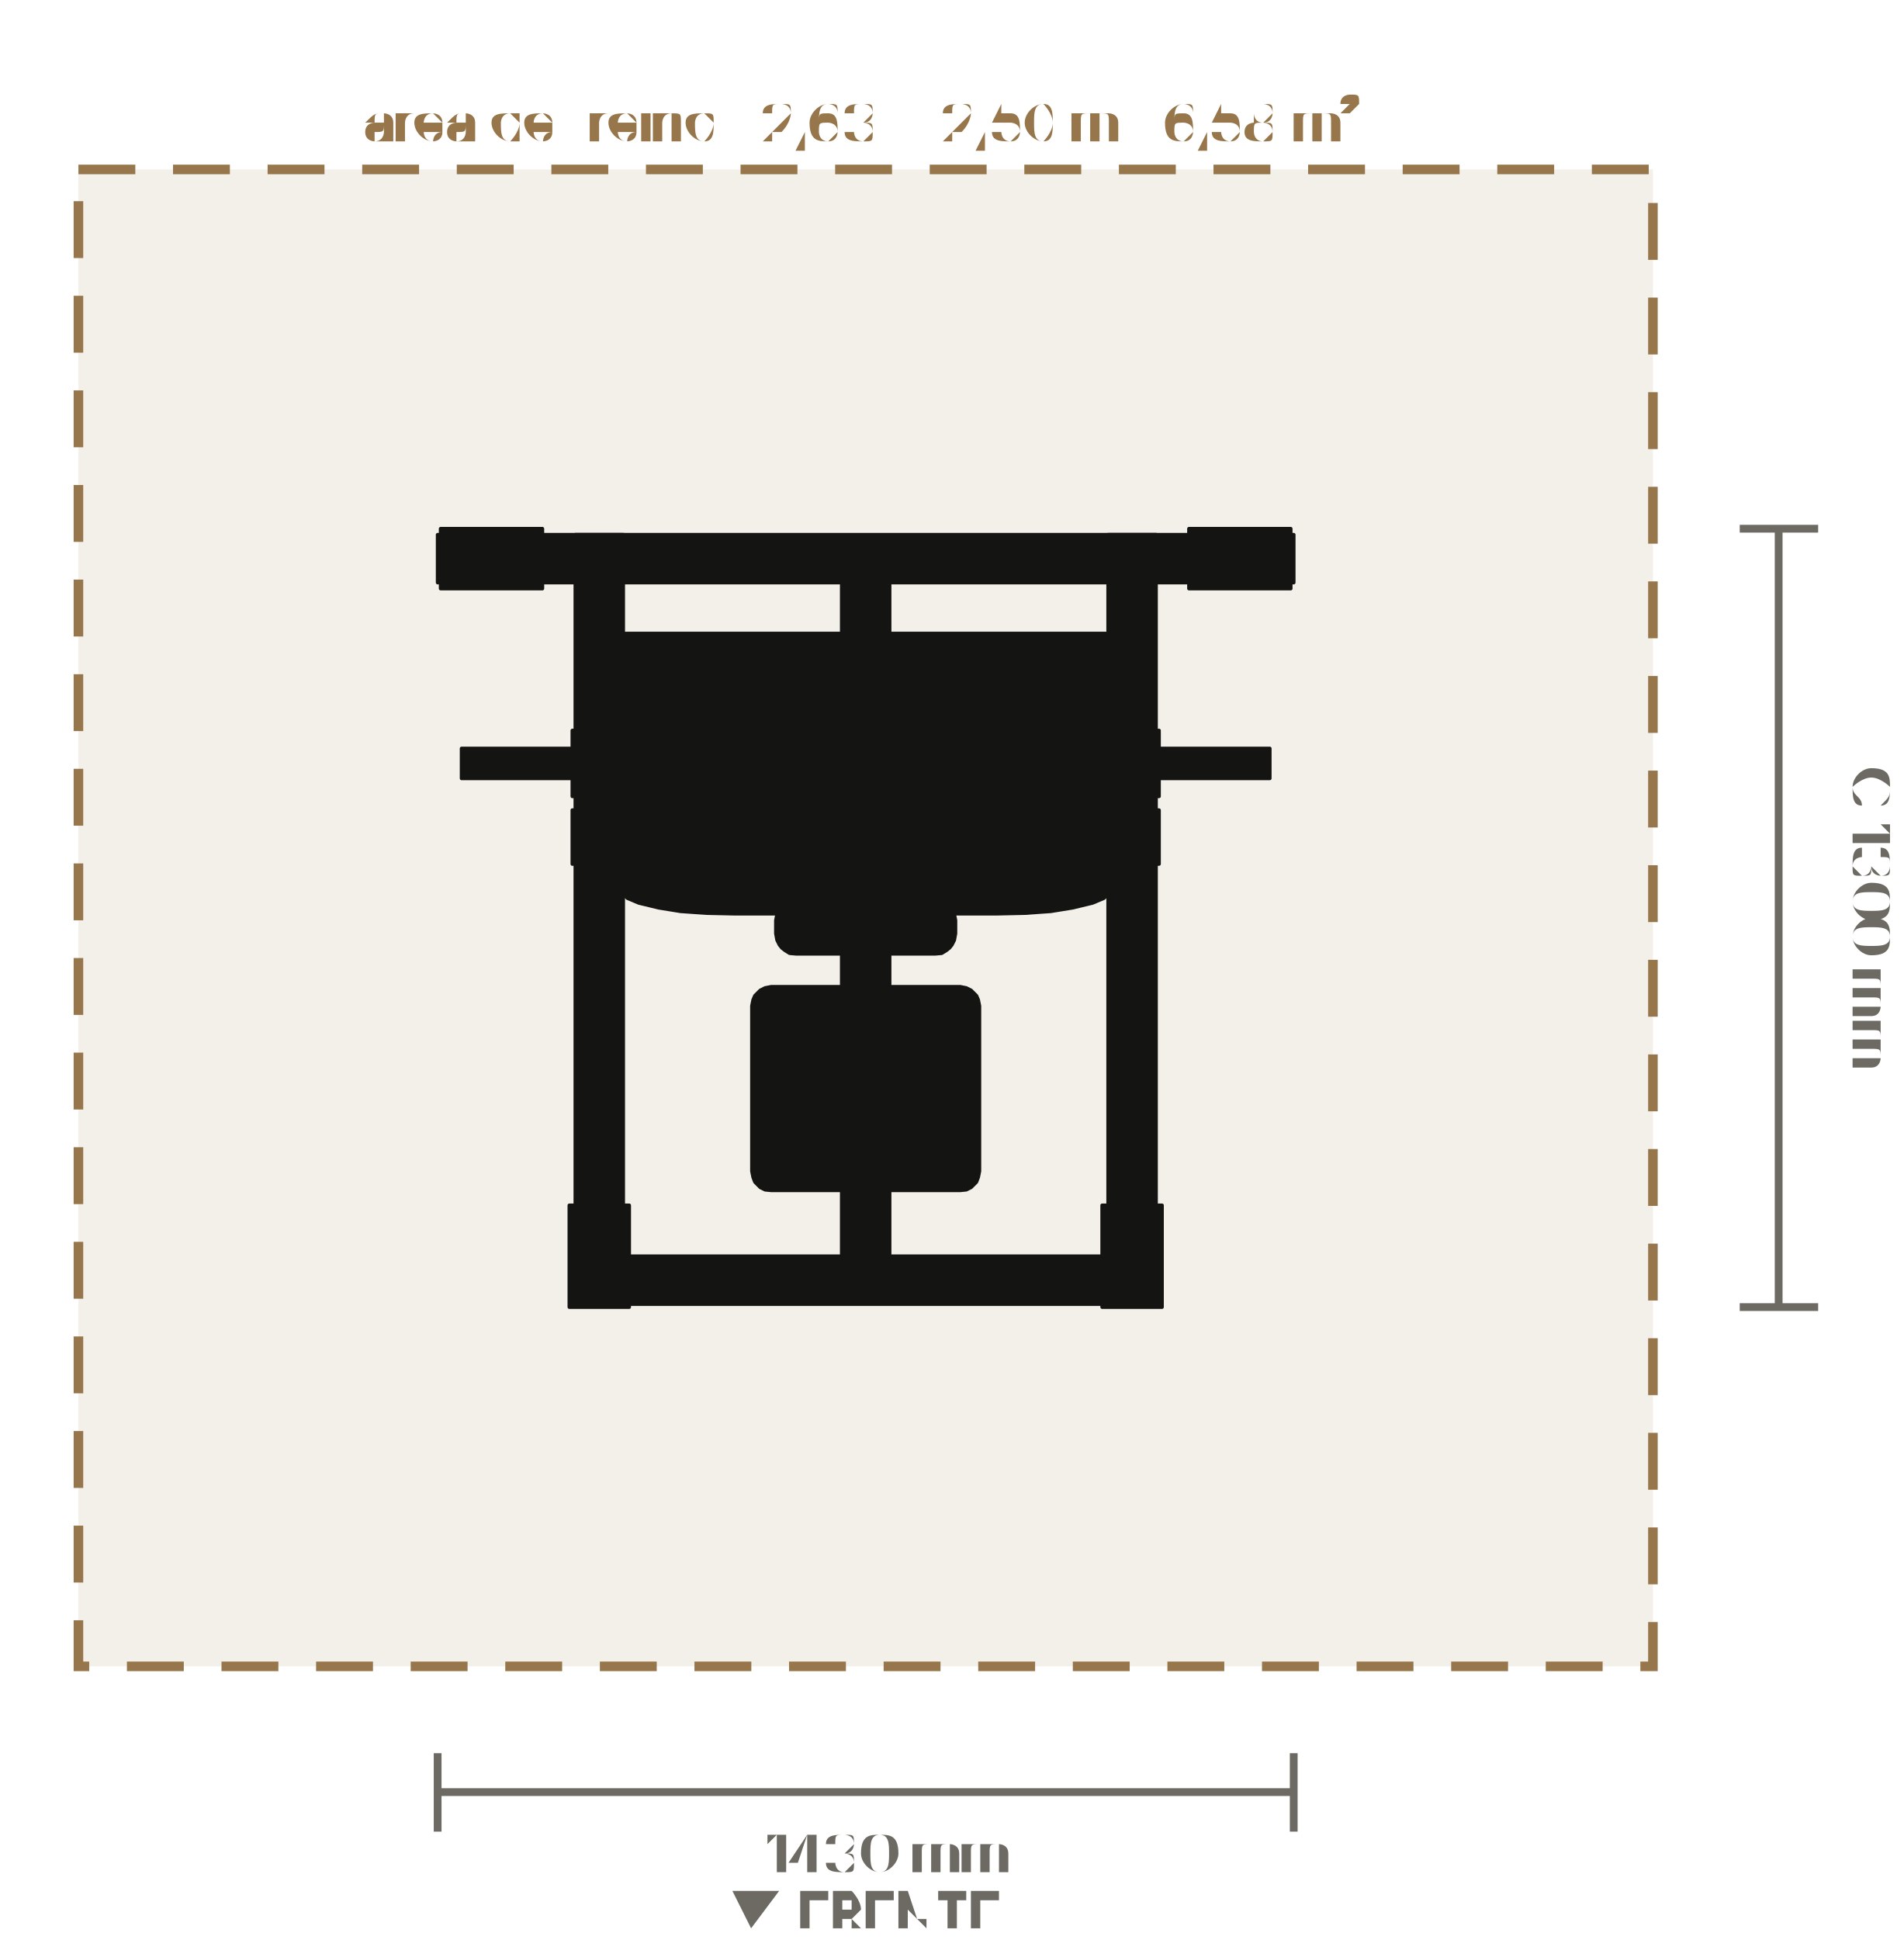
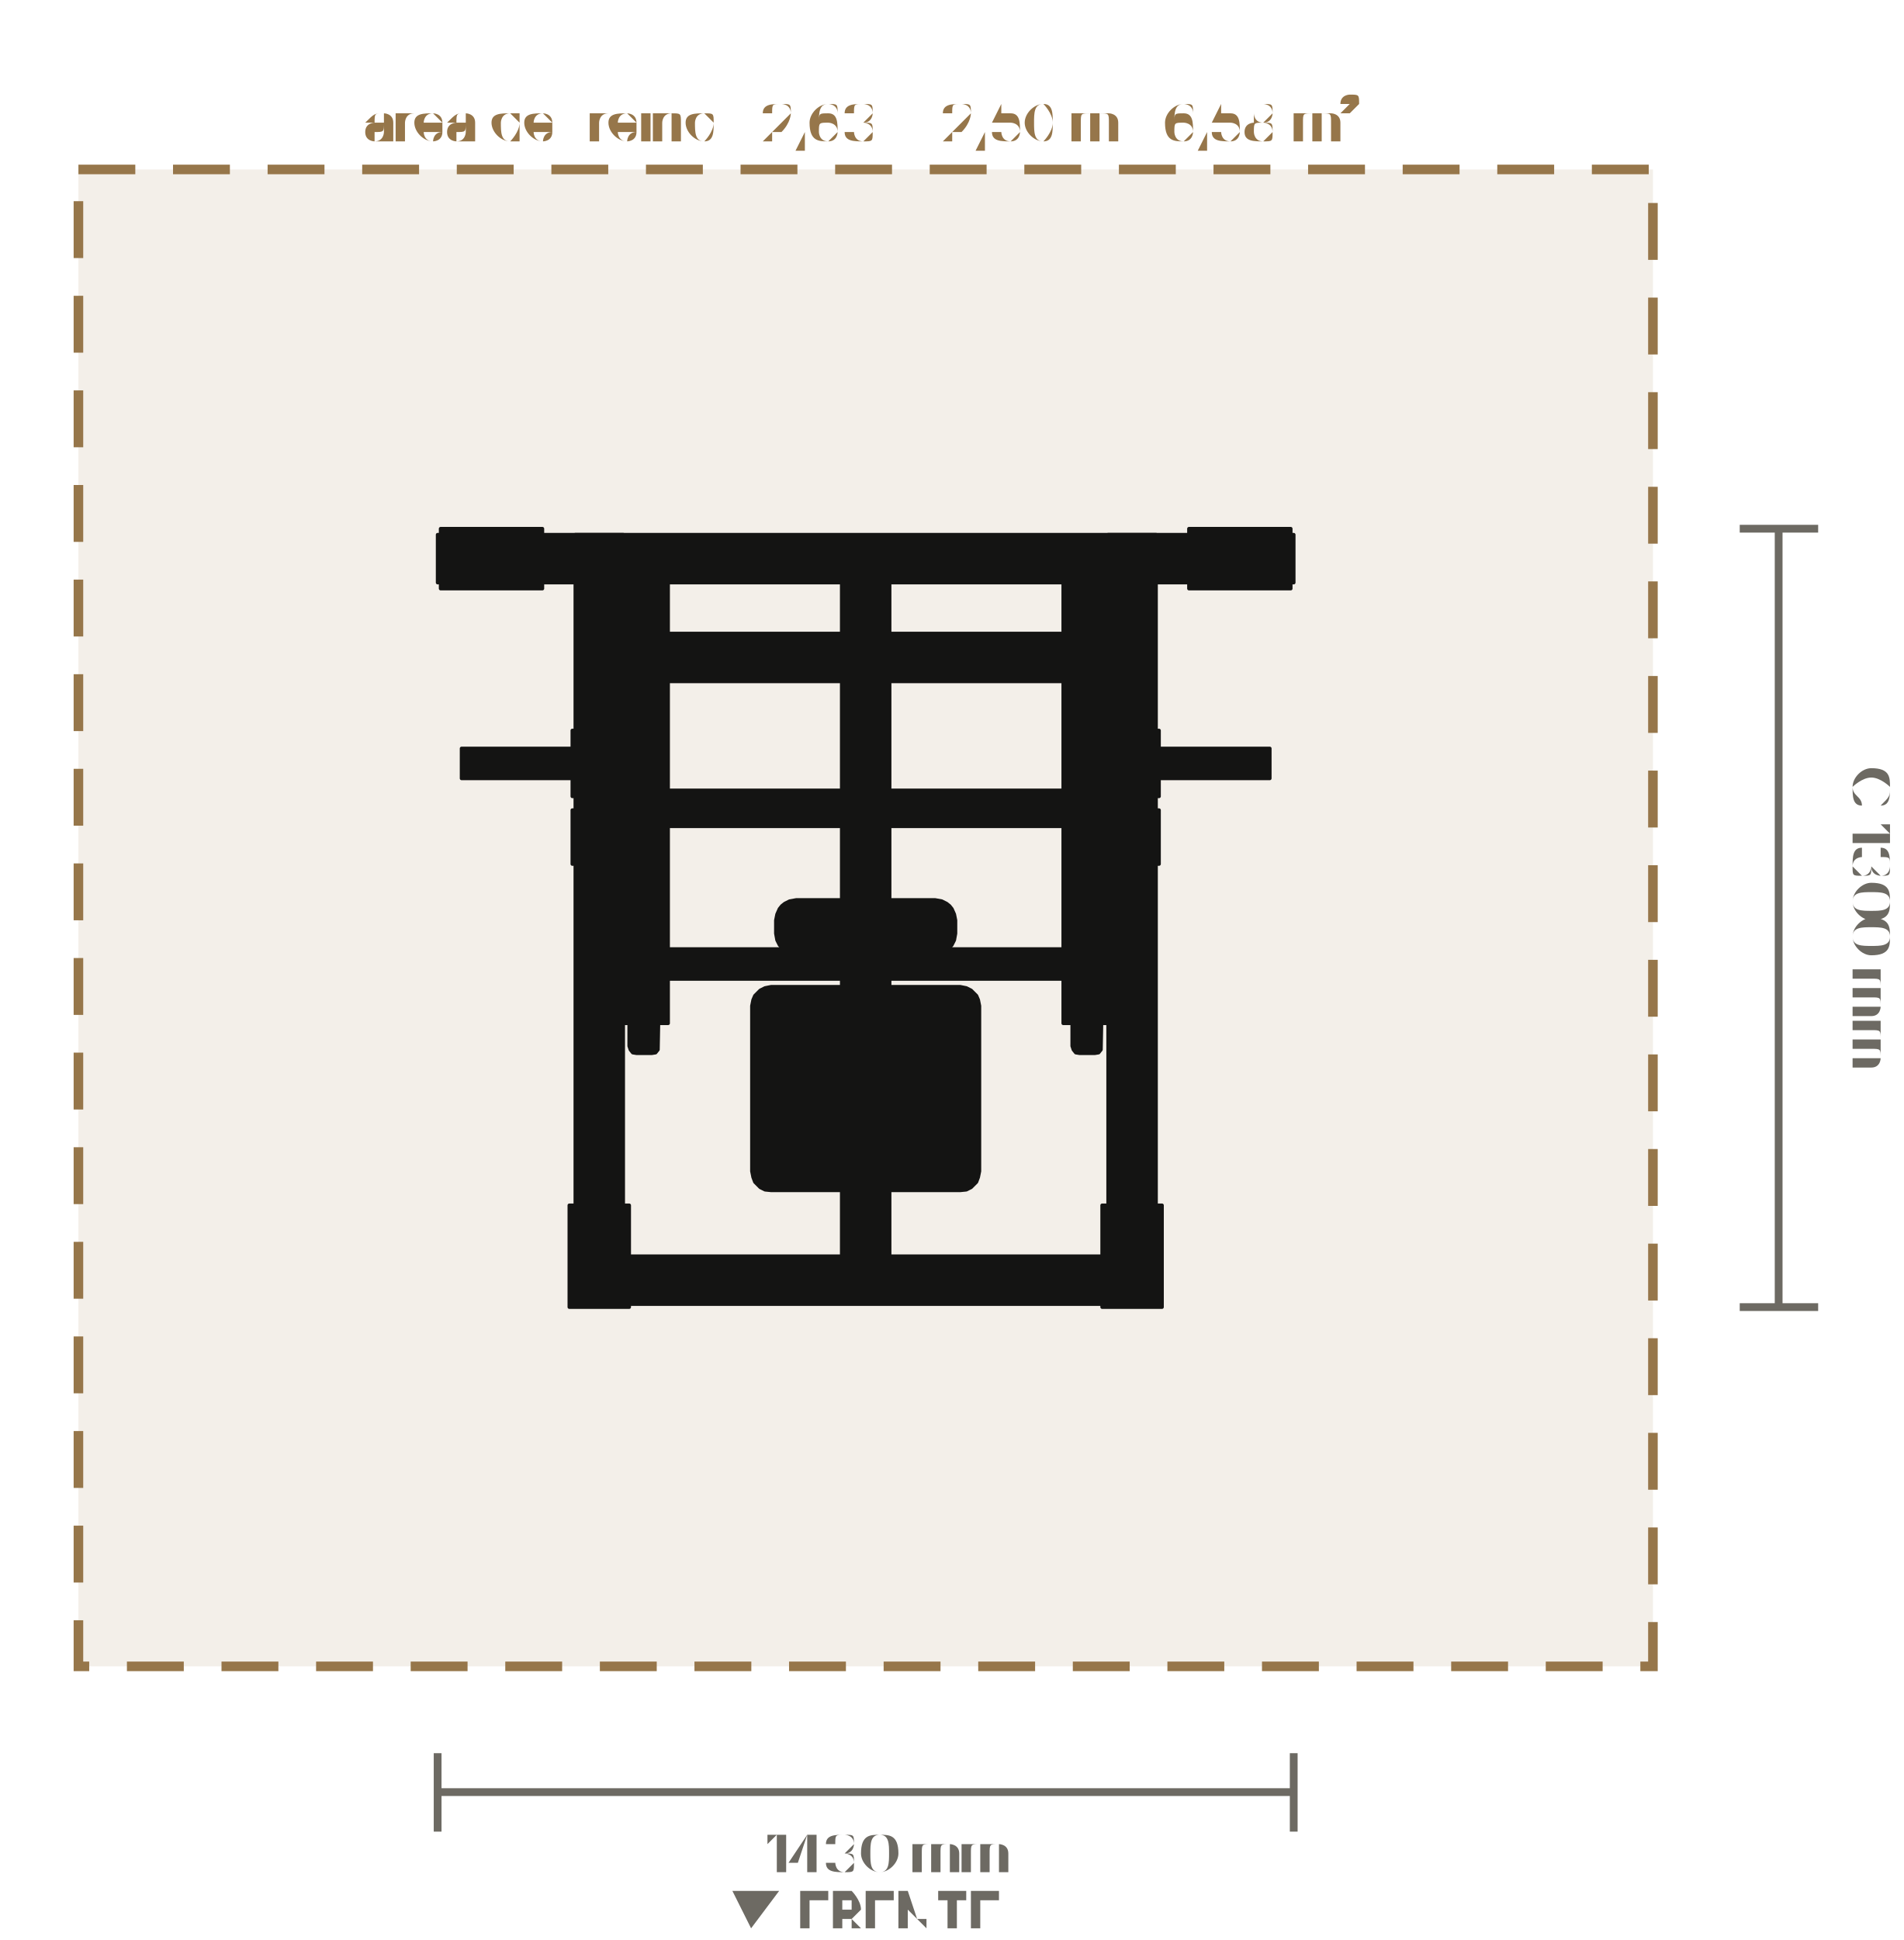
<svg xmlns="http://www.w3.org/2000/svg" viewBox="-1.446 -1.533 3.18 3.24" role="img" aria-label="Planta do Remada D.Y. (LD-A004): 1430 × 1300 mm, com 60 cm de área de treino em volta" data-equipment="LD-A004" data-unit="m">
  <rect class="eq-zone" x="-1.315" y="-1.25" width="2.63" height="2.5" style="fill:#96764a;fill-opacity:.12;stroke:#96764a;stroke-width:0.016;stroke-dasharray:0.095 0.063" />
  <text class="eq-zone-label" x="0" y="-1.297" style="font-family:Barlow,Inter,Arial,sans-serif;font-size:0.09px;fill:#96764a;text-anchor:middle">área de treino · 2,63 × 2,50 m · 6,58 m²</text>
  <g class="eq-parts">
    <polygon class="eq-part" points="-0.485,-0.64 -0.405,-0.64 -0.405,0.645 -0.485,0.645" style="fill:#141413;stroke:#141413;stroke-width:0.006;stroke-linejoin:round" />
    <polygon class="eq-part" points="-0.71,-0.65 -0.54,-0.65 -0.54,-0.55 -0.71,-0.55" style="fill:#141413;stroke:#141413;stroke-width:0.006;stroke-linejoin:round" />
    <polygon class="eq-part" points="-0.495,0.48 -0.395,0.48 -0.395,0.65 -0.495,0.65" style="fill:#141413;stroke:#141413;stroke-width:0.006;stroke-linejoin:round" />
    <polygon class="eq-part" points="0.405,-0.64 0.485,-0.64 0.485,0.645 0.405,0.645" style="fill:#141413;stroke:#141413;stroke-width:0.006;stroke-linejoin:round" />
    <polygon class="eq-part" points="0.54,-0.65 0.71,-0.65 0.71,-0.55 0.54,-0.55" style="fill:#141413;stroke:#141413;stroke-width:0.006;stroke-linejoin:round" />
    <polygon class="eq-part" points="0.395,0.48 0.495,0.48 0.495,0.65 0.395,0.65" style="fill:#141413;stroke:#141413;stroke-width:0.006;stroke-linejoin:round" />
    <polygon class="eq-part" points="-0.715,-0.64 0.715,-0.64 0.715,-0.56 -0.715,-0.56" style="fill:#141413;stroke:#141413;stroke-width:0.006;stroke-linejoin:round" />
    <polygon class="eq-part" points="-0.445,0.565 0.445,0.565 0.445,0.645 -0.445,0.645" style="fill:#141413;stroke:#141413;stroke-width:0.006;stroke-linejoin:round" />
    <polygon class="eq-part" points="-0.04,-0.6 0.04,-0.6 0.04,0.605 -0.04,0.605" style="fill:#141413;stroke:#141413;stroke-width:0.006;stroke-linejoin:round" />
    <polygon class="eq-part" points="-0.035,0.262 -0.035,0.259 -0.033,0.256 -0.032,0.254 -0.029,0.252 -0.026,0.251 -0.023,0.25 0.023,0.25 0.026,0.251 0.029,0.252 0.032,0.254 0.033,0.256 0.035,0.259 0.035,0.262 0.035,0.308 0.035,0.311 0.033,0.314 0.032,0.317 0.029,0.319 0.026,0.32 0.023,0.32 -0.023,0.32 -0.026,0.32 -0.029,0.319 -0.032,0.317 -0.033,0.314 -0.035,0.311 -0.035,0.308" style="fill:#141413;stroke:#141413;stroke-width:0.006;stroke-linejoin:round" />
    <polygon class="eq-part" points="-0.047,0.308 -0.047,0.263 -0.035,0.263 -0.035,0.308" style="fill:#141413;stroke:#141413;stroke-width:0.006;stroke-linejoin:round" />
    <polygon class="eq-part" points="-0.117,0.285 -0.117,0.283 -0.117,0.282 -0.117,0.28 -0.116,0.279 -0.116,0.279 -0.115,0.278 -0.035,0.278 -0.034,0.279 -0.034,0.279 -0.033,0.28 -0.033,0.282 -0.033,0.283 -0.033,0.285 -0.033,0.287 -0.033,0.289 -0.033,0.29 -0.034,0.291 -0.034,0.292 -0.035,0.292 -0.115,0.292 -0.116,0.292 -0.116,0.291 -0.117,0.29 -0.117,0.289 -0.117,0.287" style="fill:#141413;stroke:#141413;stroke-width:0.006;stroke-linejoin:round" />
    <polygon class="eq-part" points="-0.19,0.423 -0.19,0.147 -0.188,0.137 -0.185,0.13 -0.18,0.125 -0.176,0.121 -0.168,0.117 -0.158,0.115 0.158,0.115 0.168,0.117 0.176,0.121 0.18,0.125 0.185,0.13 0.188,0.137 0.19,0.147 0.19,0.423 0.188,0.433 0.185,0.441 0.18,0.446 0.176,0.45 0.168,0.454 0.158,0.455 -0.158,0.455 -0.168,0.454 -0.176,0.45 -0.18,0.446 -0.185,0.441 -0.188,0.433" style="fill:#141413;stroke:#141413;stroke-width:0.006;stroke-linejoin:round" />
    <polygon class="eq-part" points="-0.035,-0.068 -0.035,-0.071 -0.033,-0.074 -0.032,-0.076 -0.029,-0.078 -0.026,-0.079 -0.023,-0.08 0.023,-0.08 0.026,-0.079 0.029,-0.078 0.032,-0.076 0.033,-0.074 0.035,-0.071 0.035,-0.068 0.035,-0.022 0.035,-0.019 0.033,-0.016 0.032,-0.013 0.029,-0.011 0.026,-0.01 0.023,-0.01 -0.023,-0.01 -0.026,-0.01 -0.029,-0.011 -0.032,-0.013 -0.033,-0.016 -0.035,-0.019 -0.035,-0.022" style="fill:#141413;stroke:#141413;stroke-width:0.006;stroke-linejoin:round" />
    <polygon class="eq-part" points="-0.15,0.004 -0.148,-0.006 -0.144,-0.015 -0.14,-0.02 -0.135,-0.024 -0.127,-0.028 -0.116,-0.03 0.116,-0.03 0.127,-0.028 0.135,-0.024 0.14,-0.02 0.144,-0.015 0.148,-0.006 0.15,0.004 0.15,0.026 0.148,0.037 0.144,0.045 0.14,0.05 0.135,0.054 0.127,0.059 0.116,0.06 -0.116,0.06 -0.127,0.059 -0.135,0.054 -0.14,0.05 -0.144,0.045 -0.148,0.037 -0.15,0.026" style="fill:#141413;stroke:#141413;stroke-width:0.006;stroke-linejoin:round" />
    <polygon class="eq-part" points="-0.49,-0.18 -0.4,-0.18 -0.4,-0.09 -0.49,-0.09" style="fill:#141413;stroke:#141413;stroke-width:0.006;stroke-linejoin:round" />
    <polygon class="eq-part" points="-0.475,-0.346 -0.475,-0.353 -0.473,-0.363 -0.469,-0.368 -0.463,-0.369 -0.427,-0.369 -0.421,-0.368 -0.417,-0.363 -0.415,-0.357 -0.415,-0.353 -0.415,-0.346 -0.417,-0.114 -0.421,-0.11 -0.427,-0.109 -0.463,-0.109 -0.469,-0.11 -0.473,-0.114 -0.475,-0.119" style="fill:#141413;stroke:#141413;stroke-width:0.006;stroke-linejoin:round" />
    <polygon class="eq-part" points="-0.413,-0.335 -0.412,-0.339 -0.411,-0.344 -0.408,-0.347 -0.404,-0.35 -0.4,-0.352 -0.395,-0.353 -0.39,-0.352 -0.386,-0.35 -0.382,-0.347 -0.379,-0.344 -0.378,-0.339 -0.377,-0.335 -0.378,-0.33 -0.379,-0.326 -0.382,-0.322 -0.386,-0.319 -0.39,-0.317 -0.395,-0.317 -0.4,-0.317 -0.404,-0.319 -0.408,-0.322 -0.411,-0.326 -0.412,-0.33" style="fill:#141413;stroke:#141413;stroke-width:0.006;stroke-linejoin:round" />
    <polygon class="eq-part" points="-0.49,-0.313 -0.475,-0.313 -0.475,-0.203 -0.49,-0.203" style="fill:#141413;stroke:#141413;stroke-width:0.006;stroke-linejoin:round" />
    <polygon class="eq-part" points="-0.675,-0.283 -0.49,-0.283 -0.49,-0.233 -0.675,-0.233" style="fill:#141413;stroke:#141413;stroke-width:0.006;stroke-linejoin:round" />
    <polygon class="eq-part" points="0.4,-0.18 0.49,-0.18 0.49,-0.09 0.4,-0.09" style="fill:#141413;stroke:#141413;stroke-width:0.006;stroke-linejoin:round" />
    <polygon class="eq-part" points="0.415,-0.346 0.415,-0.353 0.417,-0.363 0.421,-0.368 0.427,-0.369 0.463,-0.369 0.469,-0.368 0.473,-0.363 0.475,-0.357 0.475,-0.353 0.475,-0.346 0.473,-0.114 0.469,-0.11 0.463,-0.109 0.427,-0.109 0.421,-0.11 0.417,-0.114 0.415,-0.119" style="fill:#141413;stroke:#141413;stroke-width:0.006;stroke-linejoin:round" />
    <polygon class="eq-part" points="0.377,-0.335 0.378,-0.339 0.379,-0.344 0.382,-0.347 0.386,-0.35 0.39,-0.352 0.395,-0.353 0.4,-0.352 0.404,-0.35 0.408,-0.347 0.411,-0.344 0.412,-0.339 0.413,-0.335 0.412,-0.33 0.411,-0.326 0.408,-0.322 0.404,-0.319 0.4,-0.317 0.395,-0.317 0.39,-0.317 0.386,-0.319 0.382,-0.322 0.379,-0.326 0.378,-0.33" style="fill:#141413;stroke:#141413;stroke-width:0.006;stroke-linejoin:round" />
    <polygon class="eq-part" points="0.475,-0.313 0.49,-0.313 0.49,-0.203 0.475,-0.203" style="fill:#141413;stroke:#141413;stroke-width:0.006;stroke-linejoin:round" />
    <polygon class="eq-part" points="0.49,-0.283 0.675,-0.283 0.675,-0.233 0.49,-0.233" style="fill:#141413;stroke:#141413;stroke-width:0.006;stroke-linejoin:round" />
-     <polygon class="eq-part" points="-0.41,-0.462 -0.408,-0.468 -0.404,-0.472 -0.398,-0.474 0.398,-0.474 0.404,-0.472 0.408,-0.468 0.41,-0.462 0.41,-0.407 0.41,-0.052 0.408,-0.046 0.402,-0.037 0.398,-0.033 0.379,-0.025 0.35,-0.018 0.346,-0.017 0.309,-0.011 0.266,-0.008 0.22,-0.007 -0.22,-0.007 -0.266,-0.008 -0.309,-0.011 -0.346,-0.017 -0.35,-0.018 -0.379,-0.025 -0.398,-0.033 -0.402,-0.037 -0.408,-0.046 -0.41,-0.052 -0.41,-0.407" style="fill:#141413;stroke:#141413;stroke-width:0.006;stroke-linejoin:round" />
+     <polygon class="eq-part" points="-0.395,-0.237 -0.395,-0.554 -0.393,-0.631 -0.389,-0.635 -0.383,-0.637 -0.357,-0.637 -0.351,-0.635 -0.347,-0.631 -0.345,-0.626 -0.345,-0.554 -0.345,-0.237 -0.347,-0.139 -0.351,-0.134 -0.357,-0.133 -0.383,-0.133 -0.389,-0.134 -0.393,-0.139 -0.395,-0.145" style="fill:#141413;stroke:#141413;stroke-width:0.006;stroke-linejoin:round" />
+     <polygon class="eq-part" points="-0.395,0.115 -0.395,0.041 -0.393,0.033 -0.389,0.029 -0.383,0.027 -0.357,0.027 -0.351,0.029 -0.347,0.033 -0.345,0.039 -0.345,0.041 -0.345,0.115 -0.347,0.22 -0.351,0.225 -0.357,0.226 -0.383,0.226 -0.389,0.225 -0.393,0.22 -0.395,0.214" style="fill:#141413;stroke:#141413;stroke-width:0.006;stroke-linejoin:round" />
+     <polygon class="eq-part" points="-0.395,-0.183 -0.345,-0.183 -0.345,0.077 -0.395,0.077" style="fill:#141413;stroke:#141413;stroke-width:0.006;stroke-linejoin:round" />
+     <polygon class="eq-part" points="-0.395,-0.233 -0.345,-0.233 -0.345,0.127 -0.395,0.127" style="fill:#141413;stroke:#141413;stroke-width:0.006;stroke-linejoin:round" />
+     <polygon class="eq-part" points="-0.41,0.176 -0.41,-0.59 -0.33,-0.59 -0.33,0.176" style="fill:#141413;stroke:#141413;stroke-width:0.006;stroke-linejoin:round" />
+     <polygon class="eq-part" points="0.345,-0.237 0.345,-0.554 0.347,-0.631 0.351,-0.635 0.357,-0.637 0.383,-0.637 0.389,-0.635 0.393,-0.631 0.395,-0.626 0.395,-0.554 0.395,-0.237 0.393,-0.139 0.389,-0.134 0.383,-0.133 0.357,-0.133 0.351,-0.134 0.347,-0.139 0.345,-0.145" style="fill:#141413;stroke:#141413;stroke-width:0.006;stroke-linejoin:round" />
+     <polygon class="eq-part" points="0.345,0.115 0.345,0.041 0.347,0.033 0.351,0.029 0.357,0.027 0.383,0.027 0.389,0.029 0.393,0.033 0.395,0.039 0.395,0.041 0.395,0.115 0.393,0.22 0.389,0.225 0.383,0.226 0.357,0.226 0.351,0.225 0.347,0.22 0.345,0.214" style="fill:#141413;stroke:#141413;stroke-width:0.006;stroke-linejoin:round" />
+     <polygon class="eq-part" points="0.345,-0.183 0.395,-0.183 0.395,0.077 0.345,0.077" style="fill:#141413;stroke:#141413;stroke-width:0.006;stroke-linejoin:round" />
+     <polygon class="eq-part" points="0.345,-0.233 0.395,-0.233 0.395,0.127 0.345,0.127" style="fill:#141413;stroke:#141413;stroke-width:0.006;stroke-linejoin:round" />
+     <polygon class="eq-part" points="0.33,0.176 0.33,-0.59 0.41,-0.59 0.41,0.176" style="fill:#141413;stroke:#141413;stroke-width:0.006;stroke-linejoin:round" />
+     <polygon class="eq-part" points="-0.37,-0.213 0.37,-0.213 0.37,-0.153 -0.37,-0.153" style="fill:#141413;stroke:#141413;stroke-width:0.006;stroke-linejoin:round" />
+     <polygon class="eq-part" points="-0.37,0.052 0.37,0.052 0.37,0.102 -0.37,0.102" style="fill:#141413;stroke:#141413;stroke-width:0.006;stroke-linejoin:round" />
    <polygon class="eq-part" points="-0.415,-0.146 -0.415,-0.151 -0.37,-0.157 -0.37,-0.123 -0.37,-0.119 -0.415,-0.112" style="fill:#141413;stroke:#141413;stroke-width:0.006;stroke-linejoin:round" />
    <polygon class="eq-part" points="0.37,-0.146 0.37,-0.151 0.415,-0.157 0.415,-0.123 0.415,-0.119 0.37,-0.112" style="fill:#141413;stroke:#141413;stroke-width:0.006;stroke-linejoin:round" />
    <polygon class="eq-part" points="-0.445,-0.475 0.445,-0.475 0.445,-0.395 -0.445,-0.395" style="fill:#141413;stroke:#141413;stroke-width:0.006;stroke-linejoin:round" />
+     <polygon class="eq-part" points="-0.422,-0.515 -0.41,-0.515 -0.41,-0.355 -0.422,-0.355" style="fill:#141413;stroke:#141413;stroke-width:0.006;stroke-linejoin:round" />
+     <polygon class="eq-part" points="-0.43,-0.396 -0.422,-0.396 -0.422,-0.374 -0.43,-0.374" style="fill:#141413;stroke:#141413;stroke-width:0.006;stroke-linejoin:round" />
+     <polygon class="eq-part" points="-0.43,-0.496 -0.422,-0.496 -0.422,-0.474 -0.43,-0.474" style="fill:#141413;stroke:#141413;stroke-width:0.006;stroke-linejoin:round" />
+     <polygon class="eq-part" points="0.41,-0.515 0.422,-0.515 0.422,-0.355 0.41,-0.355" style="fill:#141413;stroke:#141413;stroke-width:0.006;stroke-linejoin:round" />
+     <polygon class="eq-part" points="0.422,-0.396 0.43,-0.396 0.43,-0.374 0.422,-0.374" style="fill:#141413;stroke:#141413;stroke-width:0.006;stroke-linejoin:round" />
+     <polygon class="eq-part" points="0.422,-0.496 0.43,-0.496 0.43,-0.474 0.422,-0.474" style="fill:#141413;stroke:#141413;stroke-width:0.006;stroke-linejoin:round" />
  </g>
  <line class="eq-dim" x1="-0.715" y1="1.46" x2="0.715" y2="1.46" style="stroke:#6d6a63;stroke-width:0.013" />
  <line class="eq-dim" x1="-0.715" y1="1.395" x2="-0.715" y2="1.526" style="stroke:#6d6a63;stroke-width:0.013" />
  <line class="eq-dim" x1="0.715" y1="1.395" x2="0.715" y2="1.526" style="stroke:#6d6a63;stroke-width:0.013" />
  <text class="eq-text" x="0" y="1.593" style="font-family:Barlow,Inter,Arial,sans-serif;font-size:0.095px;fill:#6d6a63;text-anchor:middle">L 1430 mm</text>
  <line class="eq-dim" x1="1.525" y1="-0.65" x2="1.525" y2="0.65" style="stroke:#6d6a63;stroke-width:0.013" />
  <line class="eq-dim" x1="1.46" y1="-0.65" x2="1.591" y2="-0.65" style="stroke:#6d6a63;stroke-width:0.013" />
  <line class="eq-dim" x1="1.46" y1="0.65" x2="1.591" y2="0.65" style="stroke:#6d6a63;stroke-width:0.013" />
  <text class="eq-text" x="1.649" y="0" transform="rotate(90 1.6485 0)" style="font-family:Barlow,Inter,Arial,sans-serif;font-size:0.095px;fill:#6d6a63;text-anchor:middle">C 1300 mm</text>
  <text class="eq-text" x="0" y="1.688" style="font-family:Barlow,Inter,Arial,sans-serif;font-size:0.095px;fill:#6d6a63;text-anchor:middle;font-size:0.076px;letter-spacing:.1em">▼ FRENTE</text>
</svg>
